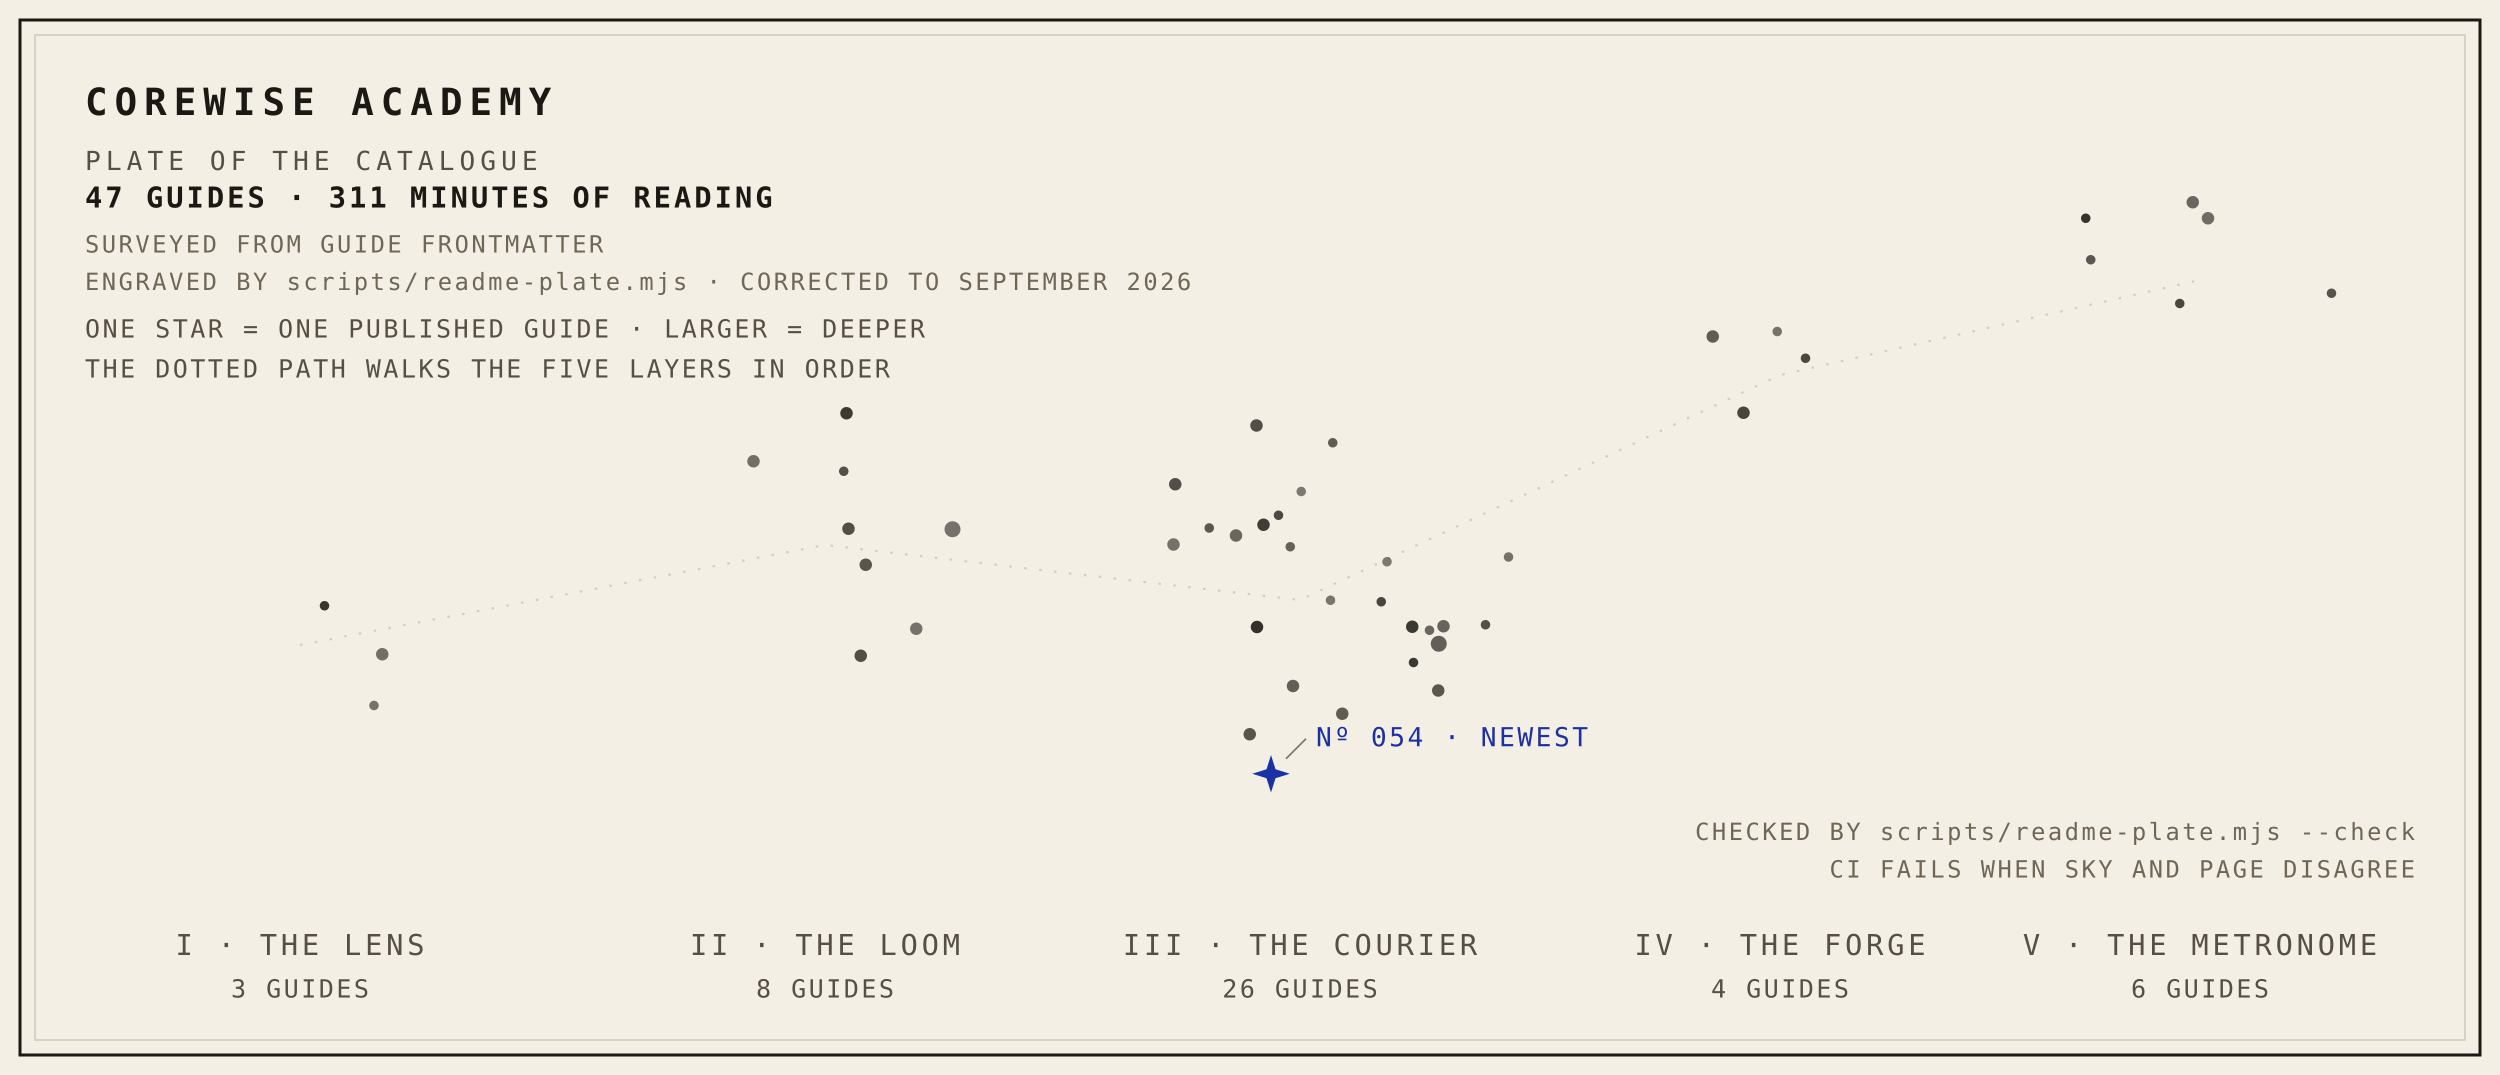
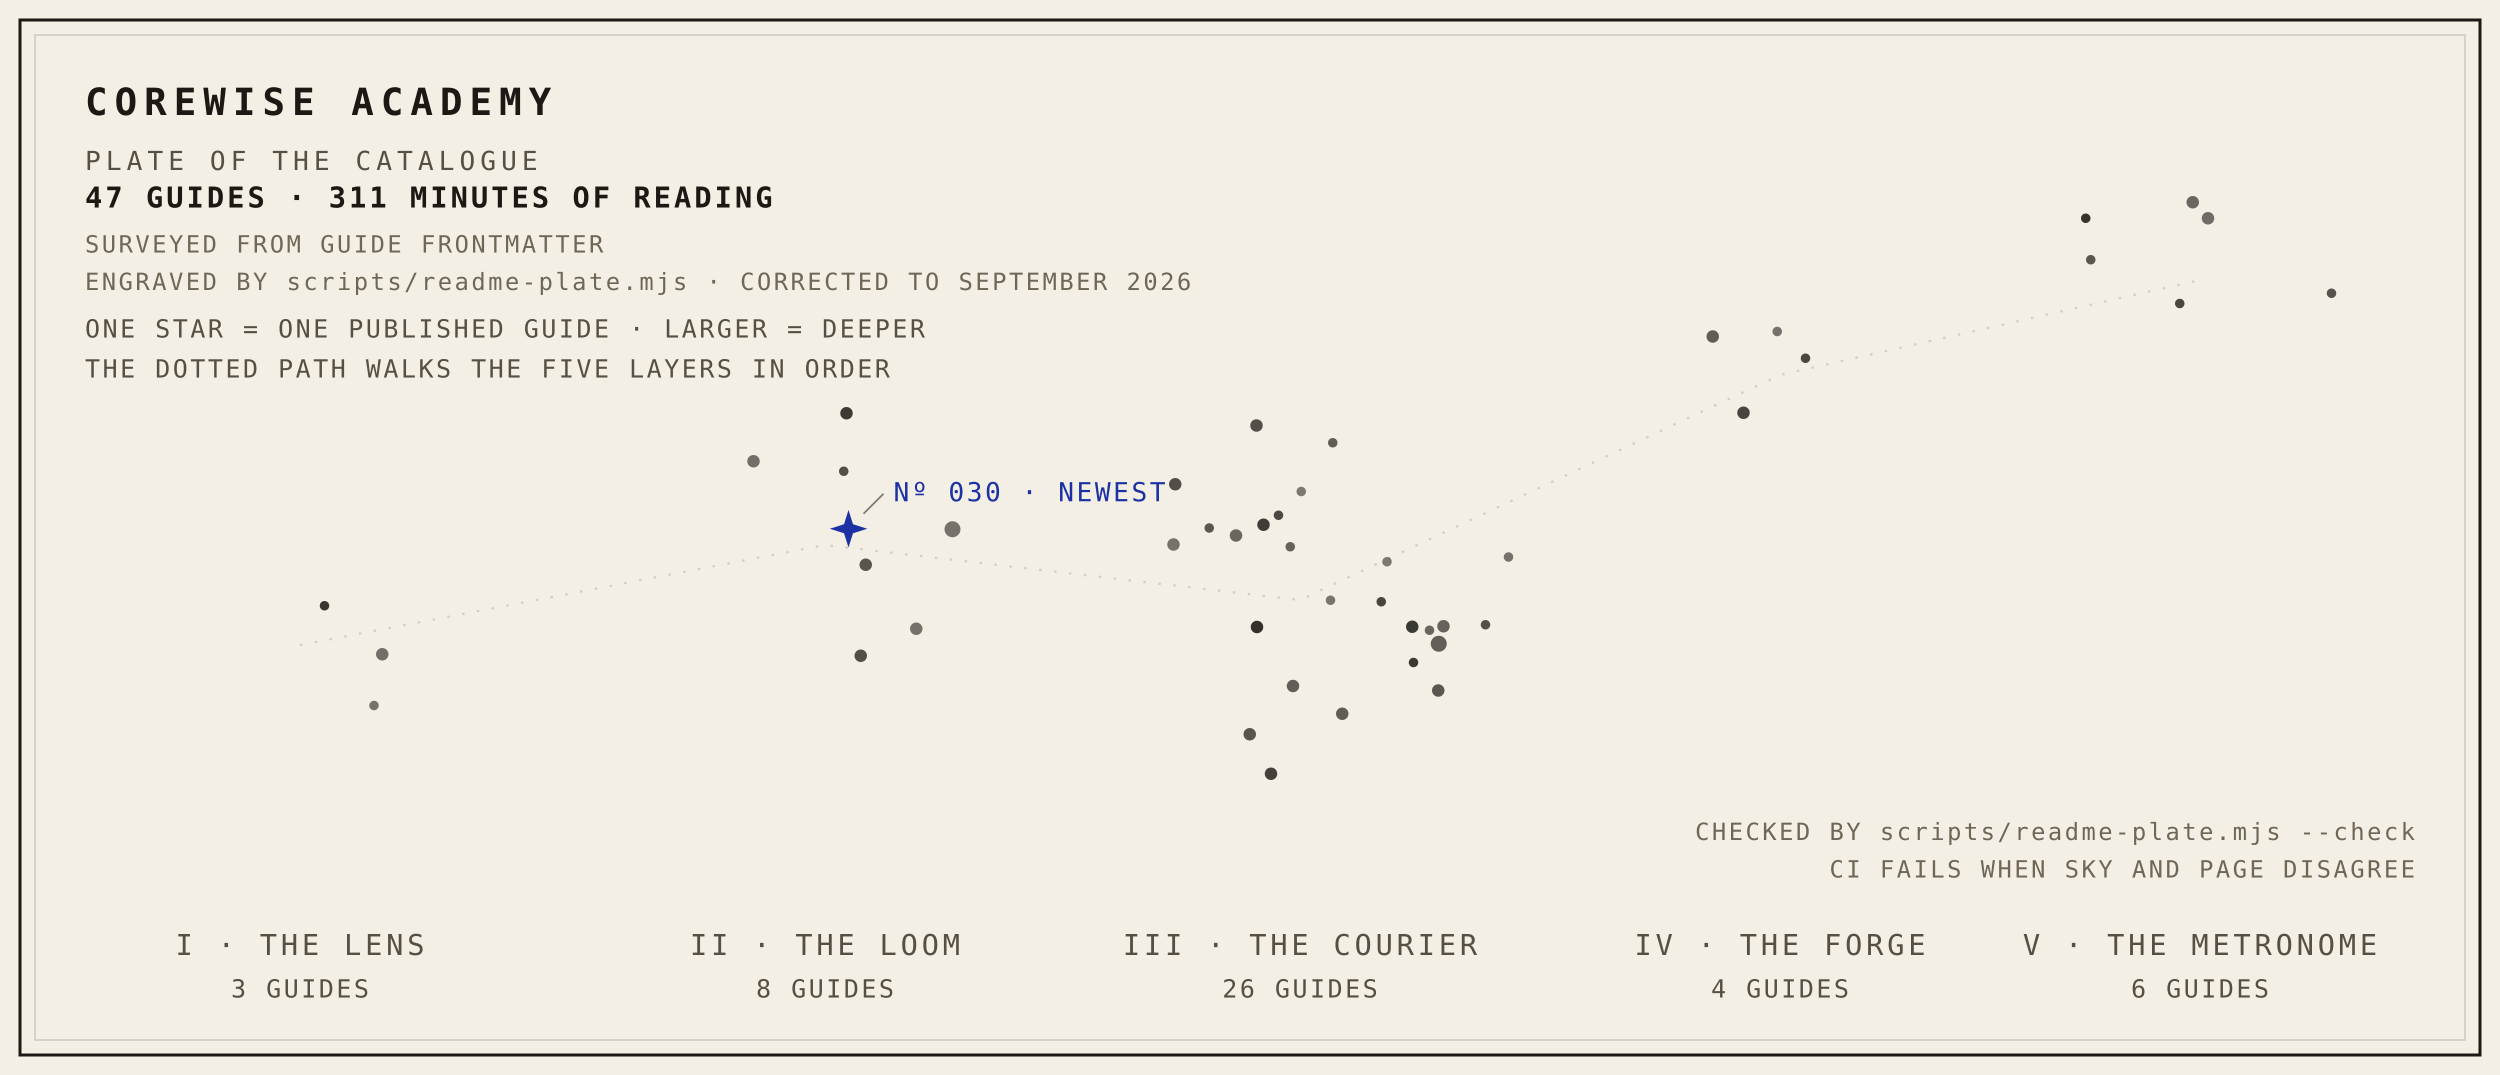
<svg xmlns="http://www.w3.org/2000/svg" viewBox="0 0 1000 430" role="img" aria-label="Chart of the CoreWise Academy catalogue: 47 published guides as stars in five constellations, one per curriculum layer.">
  <g font-family="ui-monospace, 'IBM Plex Mono', SFMono-Regular, Menlo, monospace">
    <rect x="0" y="0" width="1000" height="430" fill="#f3efe4" />
    <rect x="8" y="8" width="984" height="414" fill="none" stroke="#1c1914" stroke-width="1.2" />
    <rect x="14" y="14" width="972" height="402" fill="none" stroke="#1c1914" stroke-opacity="0.16" stroke-width="0.7" />
    <path d="M 120 258 L 330 218 L 520 240 L 712 150 L 880 112" fill="none" stroke="#1c1914" stroke-opacity="0.16" stroke-width="0.9" stroke-dasharray="1 5" />
    <circle cx="129.8" cy="242.3" r="1.9" fill="#1c1914" fill-opacity="0.86" />
    <circle cx="149.6" cy="282.2" r="1.9" fill="#1c1914" fill-opacity="0.58" />
    <circle cx="152.9" cy="261.7" r="2.5" fill="#1c1914" fill-opacity="0.6" />
    <text x="120" y="382" text-anchor="middle" font-size="11.5" letter-spacing="1.5" fill="#574f43">I · THE LENS</text>
    <text x="120" y="399" text-anchor="middle" font-size="10" letter-spacing="1" fill="#574f43">3 GUIDES</text>
    <circle cx="337.5" cy="188.5" r="1.9" fill="#1c1914" fill-opacity="0.75" />
    <circle cx="381" cy="211.7" r="3.2" fill="#1c1914" fill-opacity="0.58" />
    <circle cx="301.4" cy="184.5" r="2.5" fill="#1c1914" fill-opacity="0.6" />
    <circle cx="338.6" cy="165.3" r="2.5" fill="#1c1914" fill-opacity="0.84" />
    <circle cx="344.3" cy="262.3" r="2.5" fill="#1c1914" fill-opacity="0.75" />
    <circle cx="366.5" cy="251.5" r="2.5" fill="#1c1914" fill-opacity="0.58" />
    <circle cx="346.3" cy="225.9" r="2.5" fill="#1c1914" fill-opacity="0.72" />
-     <circle cx="339.4" cy="211.5" r="2.5" fill="#1c1914" fill-opacity="0.75" />
+     <path d="M12 0 L14.88 9.12 L24 12 L14.88 14.88 L12 24 L9.12 14.88 L0 12 L9.12 9.12 Z" transform="translate(331.90 204.00) scale(0.625)" fill="#1c31a4" />
    <text x="330" y="382" text-anchor="middle" font-size="11.5" letter-spacing="1.5" fill="#574f43">II · THE LOOM</text>
    <text x="330" y="399" text-anchor="middle" font-size="10" letter-spacing="1" fill="#574f43">8 GUIDES</text>
    <circle cx="575.3" cy="276.2" r="2.5" fill="#1c1914" fill-opacity="0.71" />
    <circle cx="469.4" cy="217.8" r="2.5" fill="#1c1914" fill-opacity="0.58" />
    <circle cx="564.9" cy="250.7" r="2.5" fill="#1c1914" fill-opacity="0.85" />
    <circle cx="516.1" cy="218.7" r="1.9" fill="#1c1914" fill-opacity="0.66" />
    <circle cx="536.9" cy="285.5" r="2.5" fill="#1c1914" fill-opacity="0.68" />
    <circle cx="552.5" cy="240.7" r="1.9" fill="#1c1914" fill-opacity="0.79" />
    <circle cx="505.4" cy="209.9" r="2.5" fill="#1c1914" fill-opacity="0.83" />
    <circle cx="517.2" cy="274.4" r="2.5" fill="#1c1914" fill-opacity="0.67" />
    <circle cx="483.7" cy="211.2" r="1.9" fill="#1c1914" fill-opacity="0.71" />
    <circle cx="533.1" cy="177.1" r="1.9" fill="#1c1914" fill-opacity="0.68" />
    <circle cx="571.8" cy="252.1" r="1.9" fill="#1c1914" fill-opacity="0.64" />
    <circle cx="494.4" cy="214.2" r="2.5" fill="#1c1914" fill-opacity="0.64" />
    <circle cx="520.5" cy="196.6" r="1.9" fill="#1c1914" fill-opacity="0.55" />
    <circle cx="575.5" cy="257.5" r="3.2" fill="#1c1914" fill-opacity="0.67" />
    <circle cx="532.2" cy="240.1" r="1.9" fill="#1c1914" fill-opacity="0.57" />
    <circle cx="470.1" cy="193.7" r="2.5" fill="#1c1914" fill-opacity="0.75" />
    <circle cx="502.6" cy="170.2" r="2.5" fill="#1c1914" fill-opacity="0.75" />
    <circle cx="499.9" cy="293.7" r="2.5" fill="#1c1914" fill-opacity="0.72" />
-     <path d="M12 0 L14.88 9.12 L24 12 L14.88 14.88 L12 24 L9.12 14.88 L0 12 L9.12 9.12 Z" transform="translate(500.90 302.00) scale(0.625)" fill="#1c31a4" />
+     <circle cx="508.4" cy="309.5" r="2.5" fill="#1c1914" fill-opacity="0.81" />
    <circle cx="511.4" cy="206.1" r="1.9" fill="#1c1914" fill-opacity="0.77" />
    <circle cx="603.4" cy="222.8" r="1.9" fill="#1c1914" fill-opacity="0.58" />
    <circle cx="502.8" cy="250.8" r="2.5" fill="#1c1914" fill-opacity="0.89" />
    <circle cx="577.4" cy="250.5" r="2.5" fill="#1c1914" fill-opacity="0.65" />
    <circle cx="565.4" cy="265" r="1.9" fill="#1c1914" fill-opacity="0.85" />
    <circle cx="594.2" cy="249.9" r="1.9" fill="#1c1914" fill-opacity="0.74" />
    <circle cx="554.8" cy="224.7" r="1.9" fill="#1c1914" fill-opacity="0.55" />
    <text x="520" y="382" text-anchor="middle" font-size="11.5" letter-spacing="1.5" fill="#574f43">III · THE COURIER</text>
    <text x="520" y="399" text-anchor="middle" font-size="10" letter-spacing="1" fill="#574f43">26 GUIDES</text>
    <circle cx="710.9" cy="132.6" r="1.9" fill="#1c1914" fill-opacity="0.58" />
    <circle cx="722.2" cy="143.3" r="1.9" fill="#1c1914" fill-opacity="0.78" />
    <circle cx="697.4" cy="165.1" r="2.5" fill="#1c1914" fill-opacity="0.79" />
    <circle cx="685.1" cy="134.6" r="2.5" fill="#1c1914" fill-opacity="0.68" />
    <text x="712" y="382" text-anchor="middle" font-size="11.5" letter-spacing="1.5" fill="#574f43">IV · THE FORGE</text>
    <text x="712" y="399" text-anchor="middle" font-size="10" letter-spacing="1" fill="#574f43">4 GUIDES</text>
    <circle cx="871.9" cy="121.4" r="1.9" fill="#1c1914" fill-opacity="0.78" />
    <circle cx="883.2" cy="87.3" r="2.5" fill="#1c1914" fill-opacity="0.61" />
    <circle cx="836.3" cy="103.9" r="1.9" fill="#1c1914" fill-opacity="0.71" />
    <circle cx="877.1" cy="80.9" r="2.5" fill="#1c1914" fill-opacity="0.63" />
    <circle cx="932.6" cy="117.3" r="1.9" fill="#1c1914" fill-opacity="0.73" />
    <circle cx="834.3" cy="87.3" r="1.9" fill="#1c1914" fill-opacity="0.88" />
    <text x="880" y="382" text-anchor="middle" font-size="11.5" letter-spacing="1.5" fill="#574f43">V · THE METRONOME</text>
    <text x="880" y="399" text-anchor="middle" font-size="10" letter-spacing="1" fill="#574f43">6 GUIDES</text>
-     <path d="M 514.4 303.5 L 522.4 295.5" stroke="#1c1914" stroke-opacity="0.55" stroke-width="0.7" fill="none" />
-     <text x="526.4" y="298.5" font-size="10.5" letter-spacing="1" fill="#1c31a4">Nº 054 · NEWEST</text>
+     <path d="M 345.4 205.5 L 353.4 197.5" stroke="#1c1914" stroke-opacity="0.55" stroke-width="0.7" fill="none" />
+     <text x="357.4" y="200.5" font-size="10.5" letter-spacing="1" fill="#1c31a4">Nº 030 · NEWEST</text>
    <text x="34" y="46" font-size="15" letter-spacing="2.8" fill="#1c1914" font-weight="600">COREWISE ACADEMY</text>
    <text x="34" y="68" font-size="10.5" letter-spacing="2" fill="#574f43" font-weight="400">PLATE OF THE CATALOGUE</text>
    <text x="34" y="83" font-size="11.5" letter-spacing="1.2" fill="#1c1914" font-weight="600">47 GUIDES · 311 MINUTES OF READING</text>
    <text x="34" y="101" font-size="9.5" letter-spacing="1" fill="#6f6656" font-weight="400">SURVEYED FROM GUIDE FRONTMATTER</text>
    <text x="34" y="116" font-size="9.5" letter-spacing="1" fill="#6f6656" font-weight="400">ENGRAVED BY scripts/readme-plate.mjs · CORRECTED TO SEPTEMBER 2026</text>
    <text x="34" y="135" font-size="10" letter-spacing="1" fill="#574f43">ONE STAR = ONE PUBLISHED GUIDE · LARGER = DEEPER</text>
    <text x="34" y="151" font-size="10" letter-spacing="1" fill="#574f43">THE DOTTED PATH WALKS THE FIVE LAYERS IN ORDER</text>
    <text x="966" y="336" text-anchor="end" font-size="9.5" letter-spacing="1" fill="#6f6656">CHECKED BY scripts/readme-plate.mjs --check</text>
    <text x="966" y="351" text-anchor="end" font-size="9.5" letter-spacing="1" fill="#6f6656">CI FAILS WHEN SKY AND PAGE DISAGREE</text>
  </g>
</svg>
